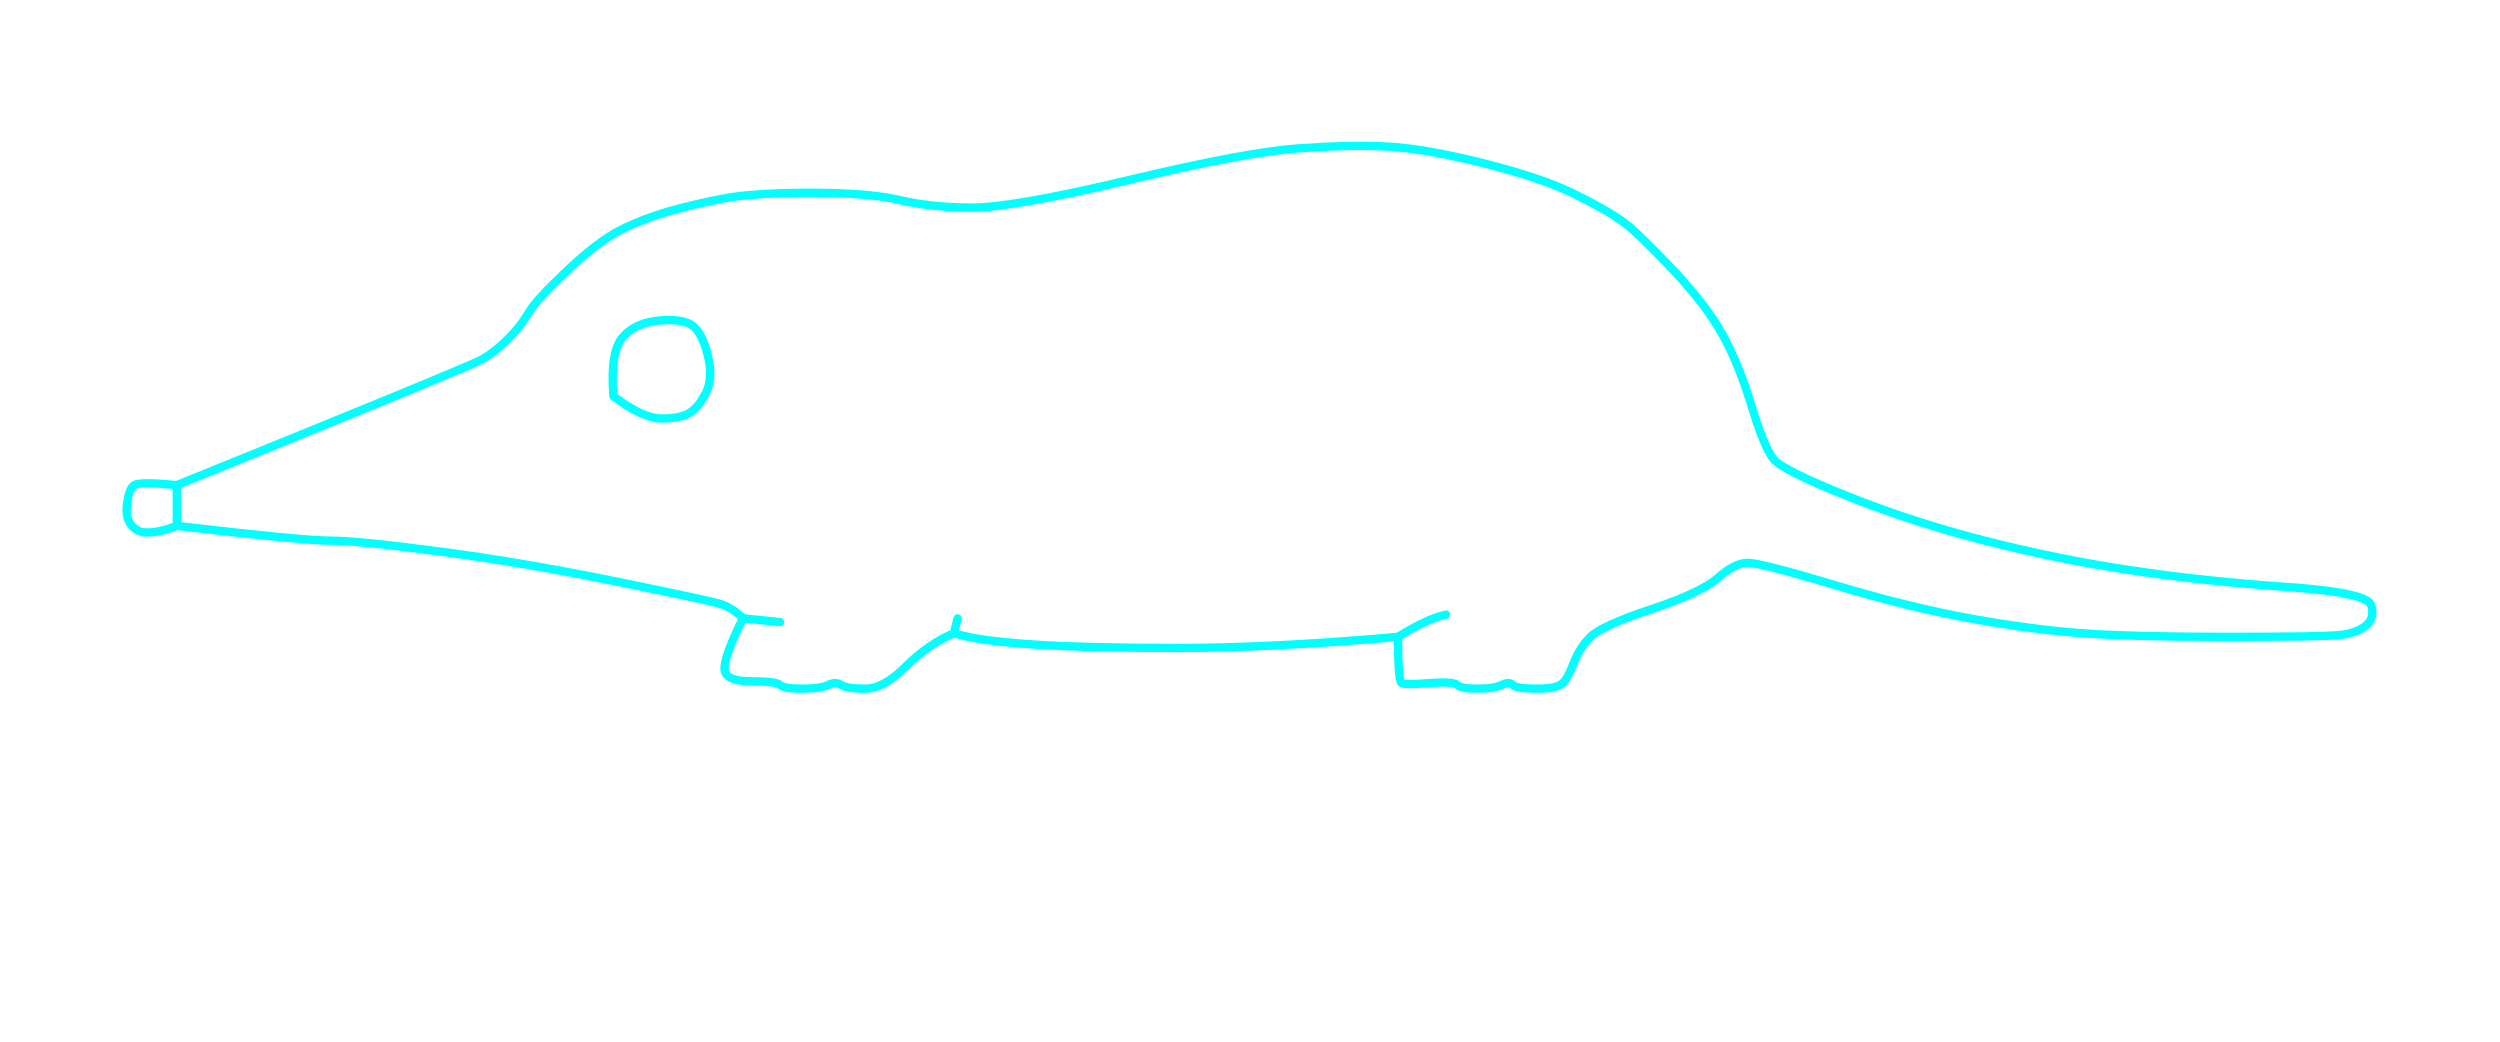
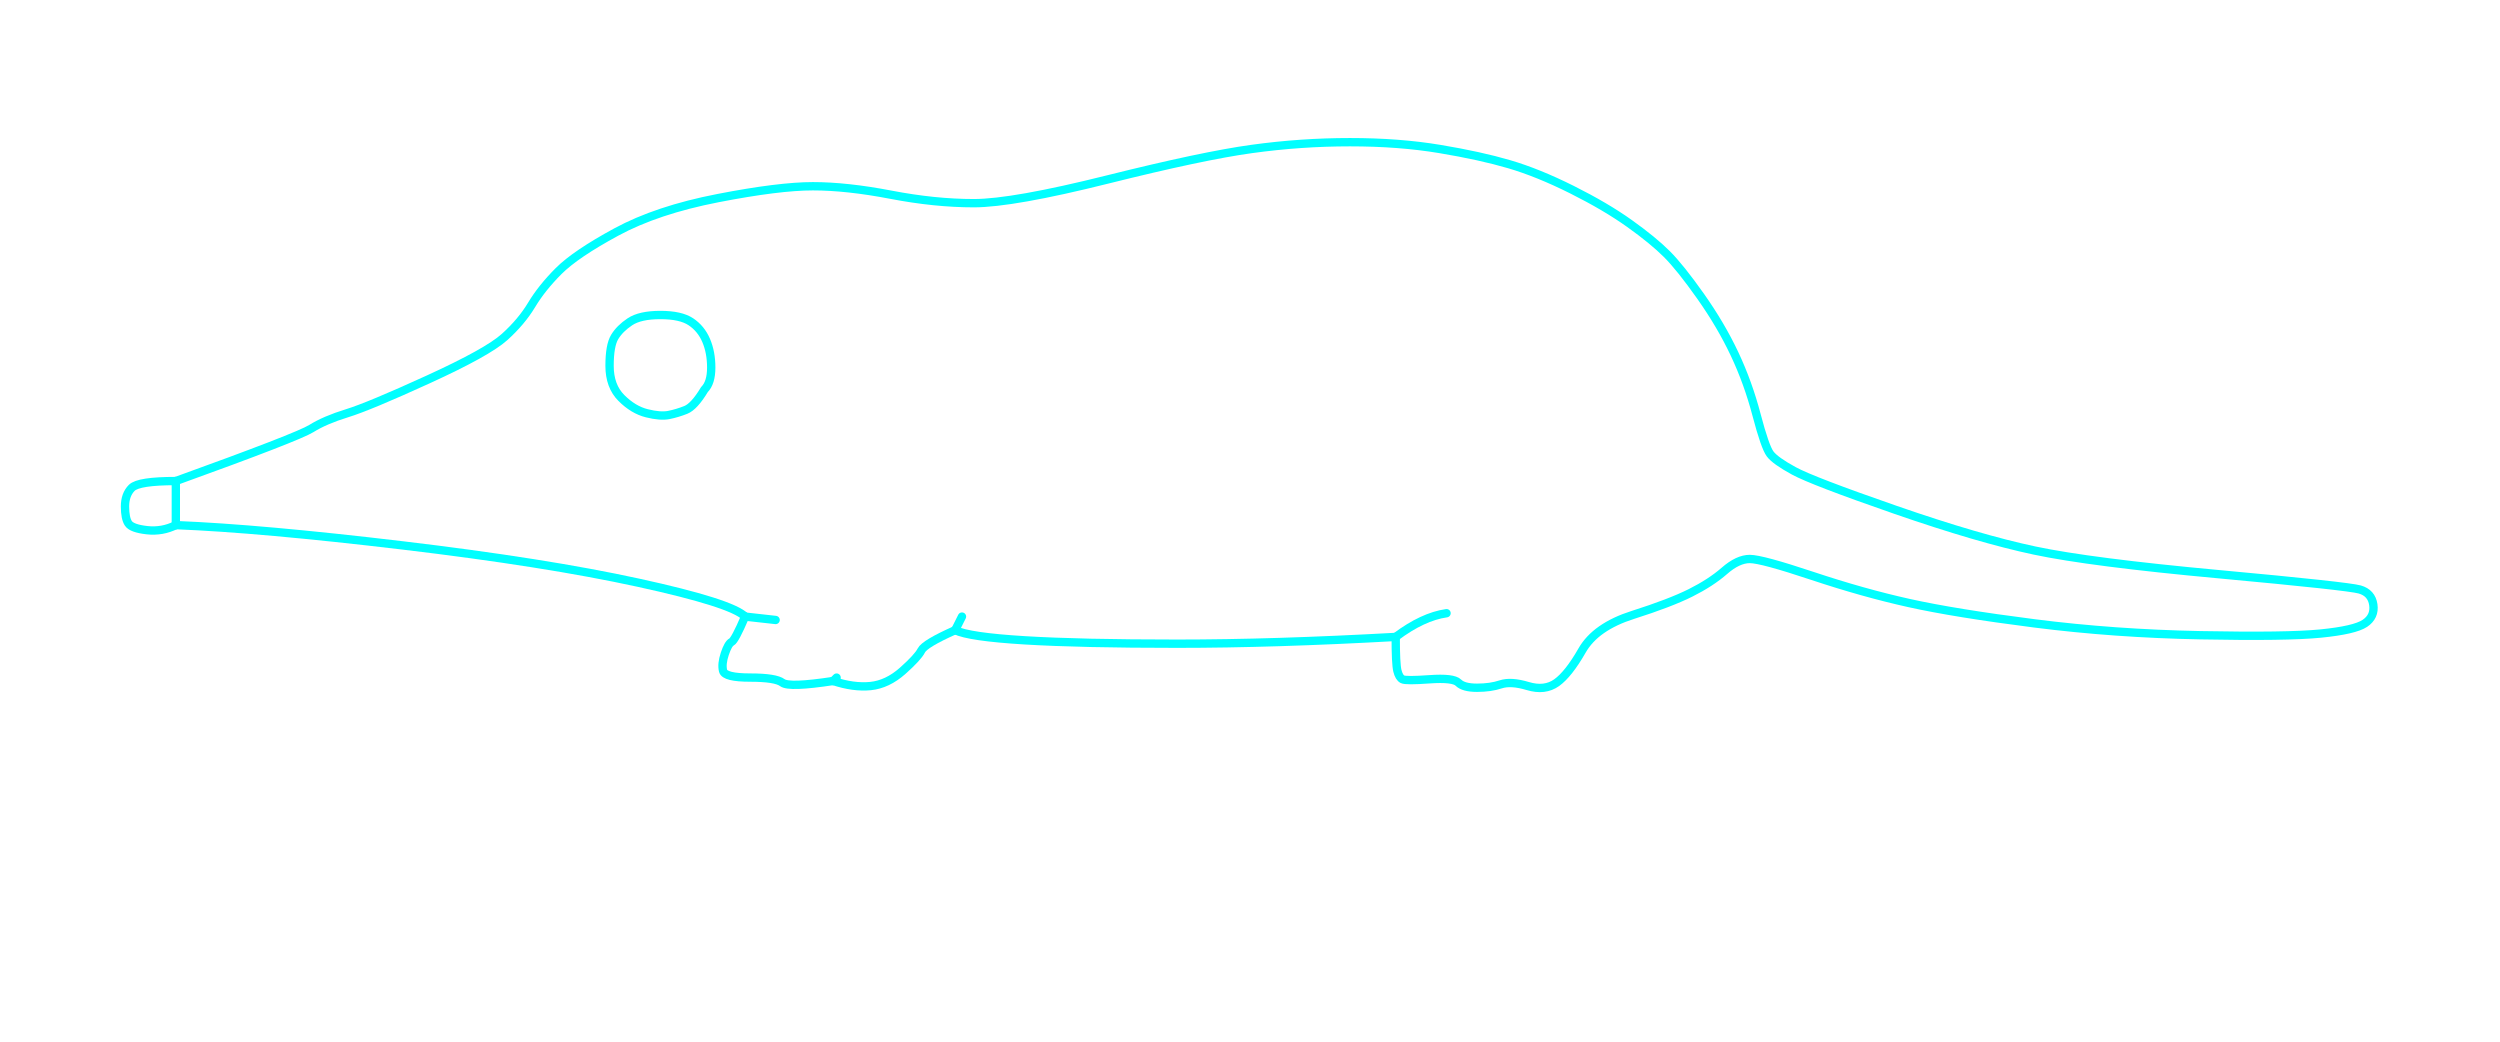
<svg xmlns="http://www.w3.org/2000/svg" viewBox="0 0 1200 500">
  <g fill="none" stroke="#00ffff" stroke-width="4" stroke-linecap="round" stroke-linejoin="round">
-     <path d="M 694.14 295.03 Q 685.26 296.81 671.05 305.69" />
-     <path d="M 457.89 303.91 L 459.67 296.81" />
-     <path d="M 457.89 303.91 Q 445.46 309.24 434.80 319.90 Q 424.14 330.56 415.26 330.56 Q 406.38 330.56 403.72 328.78 Q 401.05 327.01 397.50 328.78 Q 393.95 330.56 385.07 330.56 Q 376.18 330.56 374.41 328.78 Q 372.63 327.01 360.20 327.01 Q 347.76 327.01 347.76 320.79 Q 347.76 314.57 356.64 296.81" />
-     <path d="M 457.89 303.91 Q 468.55 307.47 494.31 309.24 Q 520.07 311.02 565.36 311.02 Q 610.66 311.02 671.05 305.69" />
-     <path d="M 671.05 305.69 Q 671.05 327.01 672.83 327.89 Q 674.61 328.78 686.15 327.89 Q 697.70 327.01 699.47 328.78 Q 701.25 330.56 709.24 330.56 Q 717.24 330.56 720.79 328.78 Q 724.34 327.01 726.12 328.78 Q 727.89 330.56 737.66 330.56 Q 747.43 330.56 750.10 327.89 Q 752.76 325.23 755.43 318.12 Q 758.09 311.02 763.42 305.69 Q 768.75 300.36 792.73 292.37 Q 816.71 284.38 824.70 277.27 Q 832.70 270.16 838.91 270.16 Q 845.13 270.16 880.66 280.82 Q 916.18 291.48 945.49 296.81 Q 974.80 302.14 998.78 303.91 Q 1022.76 305.69 1068.95 305.69 Q 1115.13 305.69 1123.12 304.80 Q 1131.12 303.91 1135.56 300.36 Q 1140.00 296.81 1138.22 290.59 Q 1136.45 284.38 1097.37 281.71 Q 1058.29 279.05 1022.76 273.72 Q 987.24 268.39 952.60 259.51 Q 917.96 250.63 886.88 238.19 Q 855.79 225.76 851.35 220.43 Q 846.91 215.10 840.69 194.67 Q 834.47 174.24 826.48 160.03 Q 818.49 145.82 802.50 128.95 Q 786.51 112.07 779.41 106.74 Q 772.30 101.41 756.32 93.42 Q 740.33 85.43 711.91 78.32 Q 683.49 71.22 665.72 70.33 Q 647.96 69.44 623.09 71.22 Q 598.22 72.99 542.27 86.32 Q 486.32 99.64 466.78 99.64 Q 447.24 99.64 432.14 96.09 Q 417.04 92.53 389.51 92.53 Q 361.97 92.53 347.76 95.20 Q 333.55 97.86 321.12 101.41 Q 308.68 104.97 298.03 110.30 Q 287.37 115.62 272.27 129.84 Q 257.17 144.05 253.62 150.26 Q 250.07 156.48 243.85 162.70 Q 237.63 168.91 231.41 172.47 Q 225.20 176.02 84.87 232.86" />
-     <path d="M 84.87 252.40 L 84.87 232.86" />
-     <path d="M 84.87 252.40 Q 145.26 259.51 158.59 259.51 Q 171.91 259.51 211.88 264.84 Q 251.84 270.16 295.36 279.05 Q 338.88 287.93 345.10 289.70 Q 351.32 291.48 356.64 296.81" />
-     <path d="M 84.87 252.40 Q 70.66 257.73 65.33 254.18 Q 60.00 250.63 60.89 242.63 Q 61.78 234.64 64.44 232.86 Q 67.11 231.09 84.87 232.86" />
-     <path d="M 356.64 296.81 L 374.41 298.59" />
-     <path d="M 294.47 190.23 Q 292.70 168.91 298.91 161.81 Q 305.13 154.70 316.68 153.82 Q 328.22 152.93 332.66 156.48 Q 337.11 160.03 339.77 170.69 Q 342.43 181.35 338.88 188.45 Q 335.33 195.56 330.89 198.22 Q 326.45 200.89 317.57 200.89 Q 308.68 200.89 294.47 190.23" />
+     <path d="M 461.75 295.96 L 458.49 302.47" />
+     <path d="M 84.40 230.90 Q 66.51 230.90 63.25 234.16 Q 60.00 237.41 60.00 243.10 Q 60.00 248.80 61.63 251.23 Q 63.25 253.67 70.57 254.49 Q 77.89 255.30 84.40 252.05" />
+     <path d="M 84.40 230.90 Q 142.95 209.76 149.46 205.69 Q 155.96 201.63 166.54 198.37 Q 177.11 195.12 205.57 182.11 Q 234.04 169.10 242.17 161.78 Q 250.30 154.46 255.18 146.33 Q 260.06 138.19 268.19 130.06 Q 276.33 121.93 295.84 111.36 Q 315.36 100.78 344.64 95.09 Q 373.92 89.40 390.18 89.40 Q 406.45 89.40 427.59 93.46 Q 448.73 97.53 467.44 97.53 Q 486.14 97.53 531.69 86.14 Q 577.23 74.76 600.81 71.51 Q 624.40 68.25 647.98 68.25 Q 671.57 68.25 691.08 71.51 Q 710.60 74.76 724.43 78.83 Q 738.25 82.89 754.52 91.02 Q 770.78 99.16 782.17 107.29 Q 793.55 115.42 800.06 121.93 Q 806.57 128.43 816.33 142.26 Q 826.08 156.08 832.59 169.91 Q 839.10 183.73 843.16 199.19 Q 847.23 214.64 849.67 217.89 Q 852.11 221.14 861.05 226.02 Q 870.00 230.90 909.85 244.73 Q 949.70 258.55 976.54 264.25 Q 1003.37 269.94 1065.18 275.63 Q 1126.99 281.33 1132.68 282.95 Q 1138.37 284.58 1139.19 290.27 Q 1140.00 295.96 1135.12 299.22 Q 1130.24 302.47 1113.98 304.10 Q 1097.71 305.72 1056.23 304.91 Q 1014.76 304.10 976.54 299.22 Q 938.31 294.34 916.36 289.46 Q 894.40 284.58 870.00 276.45 Q 845.60 268.31 839.91 268.31 Q 834.22 268.31 827.71 274.01 Q 821.20 279.70 811.45 284.58 Q 801.69 289.46 783.80 295.15 Q 765.90 300.84 759.40 312.23 Q 752.89 323.61 747.20 327.68 Q 741.51 331.75 733.37 329.31 Q 725.24 326.87 720.36 328.49 Q 715.48 330.12 708.98 330.12 Q 702.47 330.12 700.03 327.68 Q 697.59 325.24 686.20 326.05 Q 674.82 326.87 673.19 326.05 Q 671.57 325.24 670.75 321.99 Q 669.94 318.73 669.94 305.72" />
+     <path d="M 84.40 230.90 L 84.40 252.05" />
+     <path d="M 401.57 325.24 L 399.94 326.87" />
+     <path d="M 399.94 326.87 Q 378.80 330.12 375.54 327.68 Q 372.29 325.24 360.09 325.24 Q 347.89 325.24 347.08 321.99 Q 346.27 318.73 347.89 313.86 Q 349.52 308.98 351.14 308.16 Q 352.77 307.35 357.65 295.96" />
+     <path d="M 399.94 326.87 Q 409.70 330.12 417.83 329.31 Q 425.96 328.49 433.28 321.99 Q 440.60 315.48 442.23 312.23 Q 443.86 308.98 458.49 302.47" />
+     <path d="M 84.40 252.05 Q 125.06 253.67 193.37 261.81 Q 261.69 269.94 306.42 279.70 Q 351.14 289.46 357.65 295.96" />
+     <path d="M 669.94 305.72 Q 682.95 295.96 694.34 294.34" />
+     <path d="M 669.94 305.72 Q 611.39 308.98 565.03 308.98 Q 518.67 308.98 491.84 307.35 Q 465.00 305.72 458.49 302.47" />
+     <path d="M 372.29 297.59 L 357.65 295.96" />
+     <path d="M 338.13 186.99 Q 341.39 183.73 341.39 176.42 Q 341.39 169.10 338.95 163.40 Q 336.51 157.71 331.63 154.46 Q 326.75 151.20 316.99 151.20 Q 307.23 151.20 302.35 154.46 Q 297.47 157.71 295.03 161.78 Q 292.59 165.84 292.59 175.60 Q 292.59 185.36 298.28 191.05 Q 303.98 196.75 310.48 198.37 Q 316.99 200.00 321.05 199.19 Q 325.12 198.37 329.19 196.75 Q 333.25 195.12 338.13 186.99" />
  </g>
</svg>
